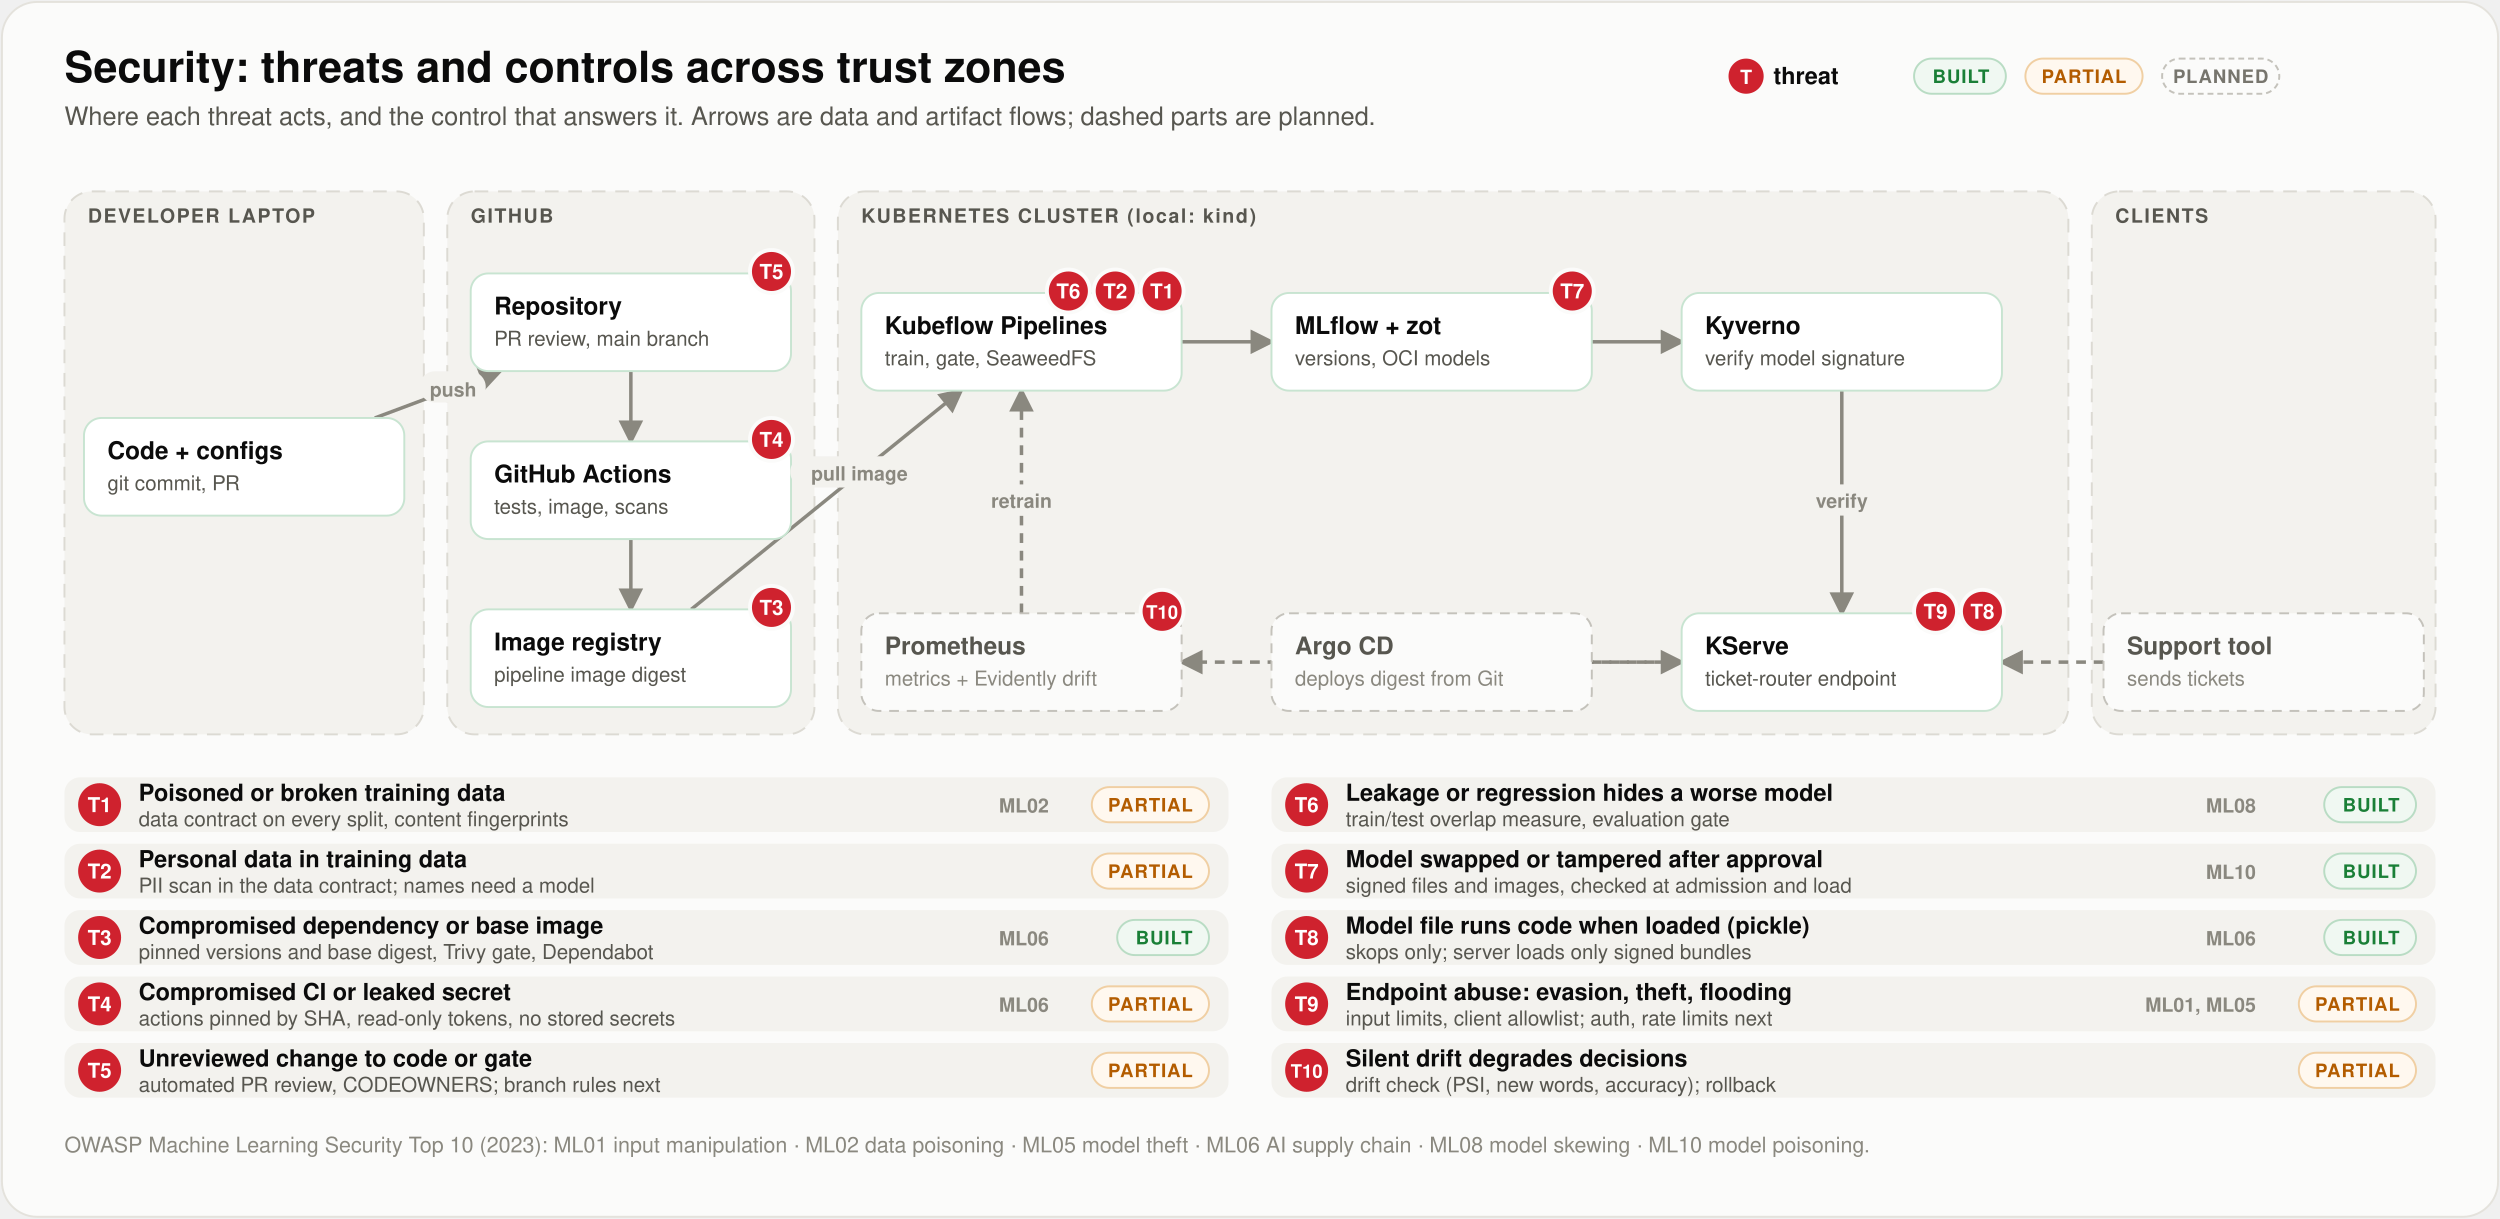
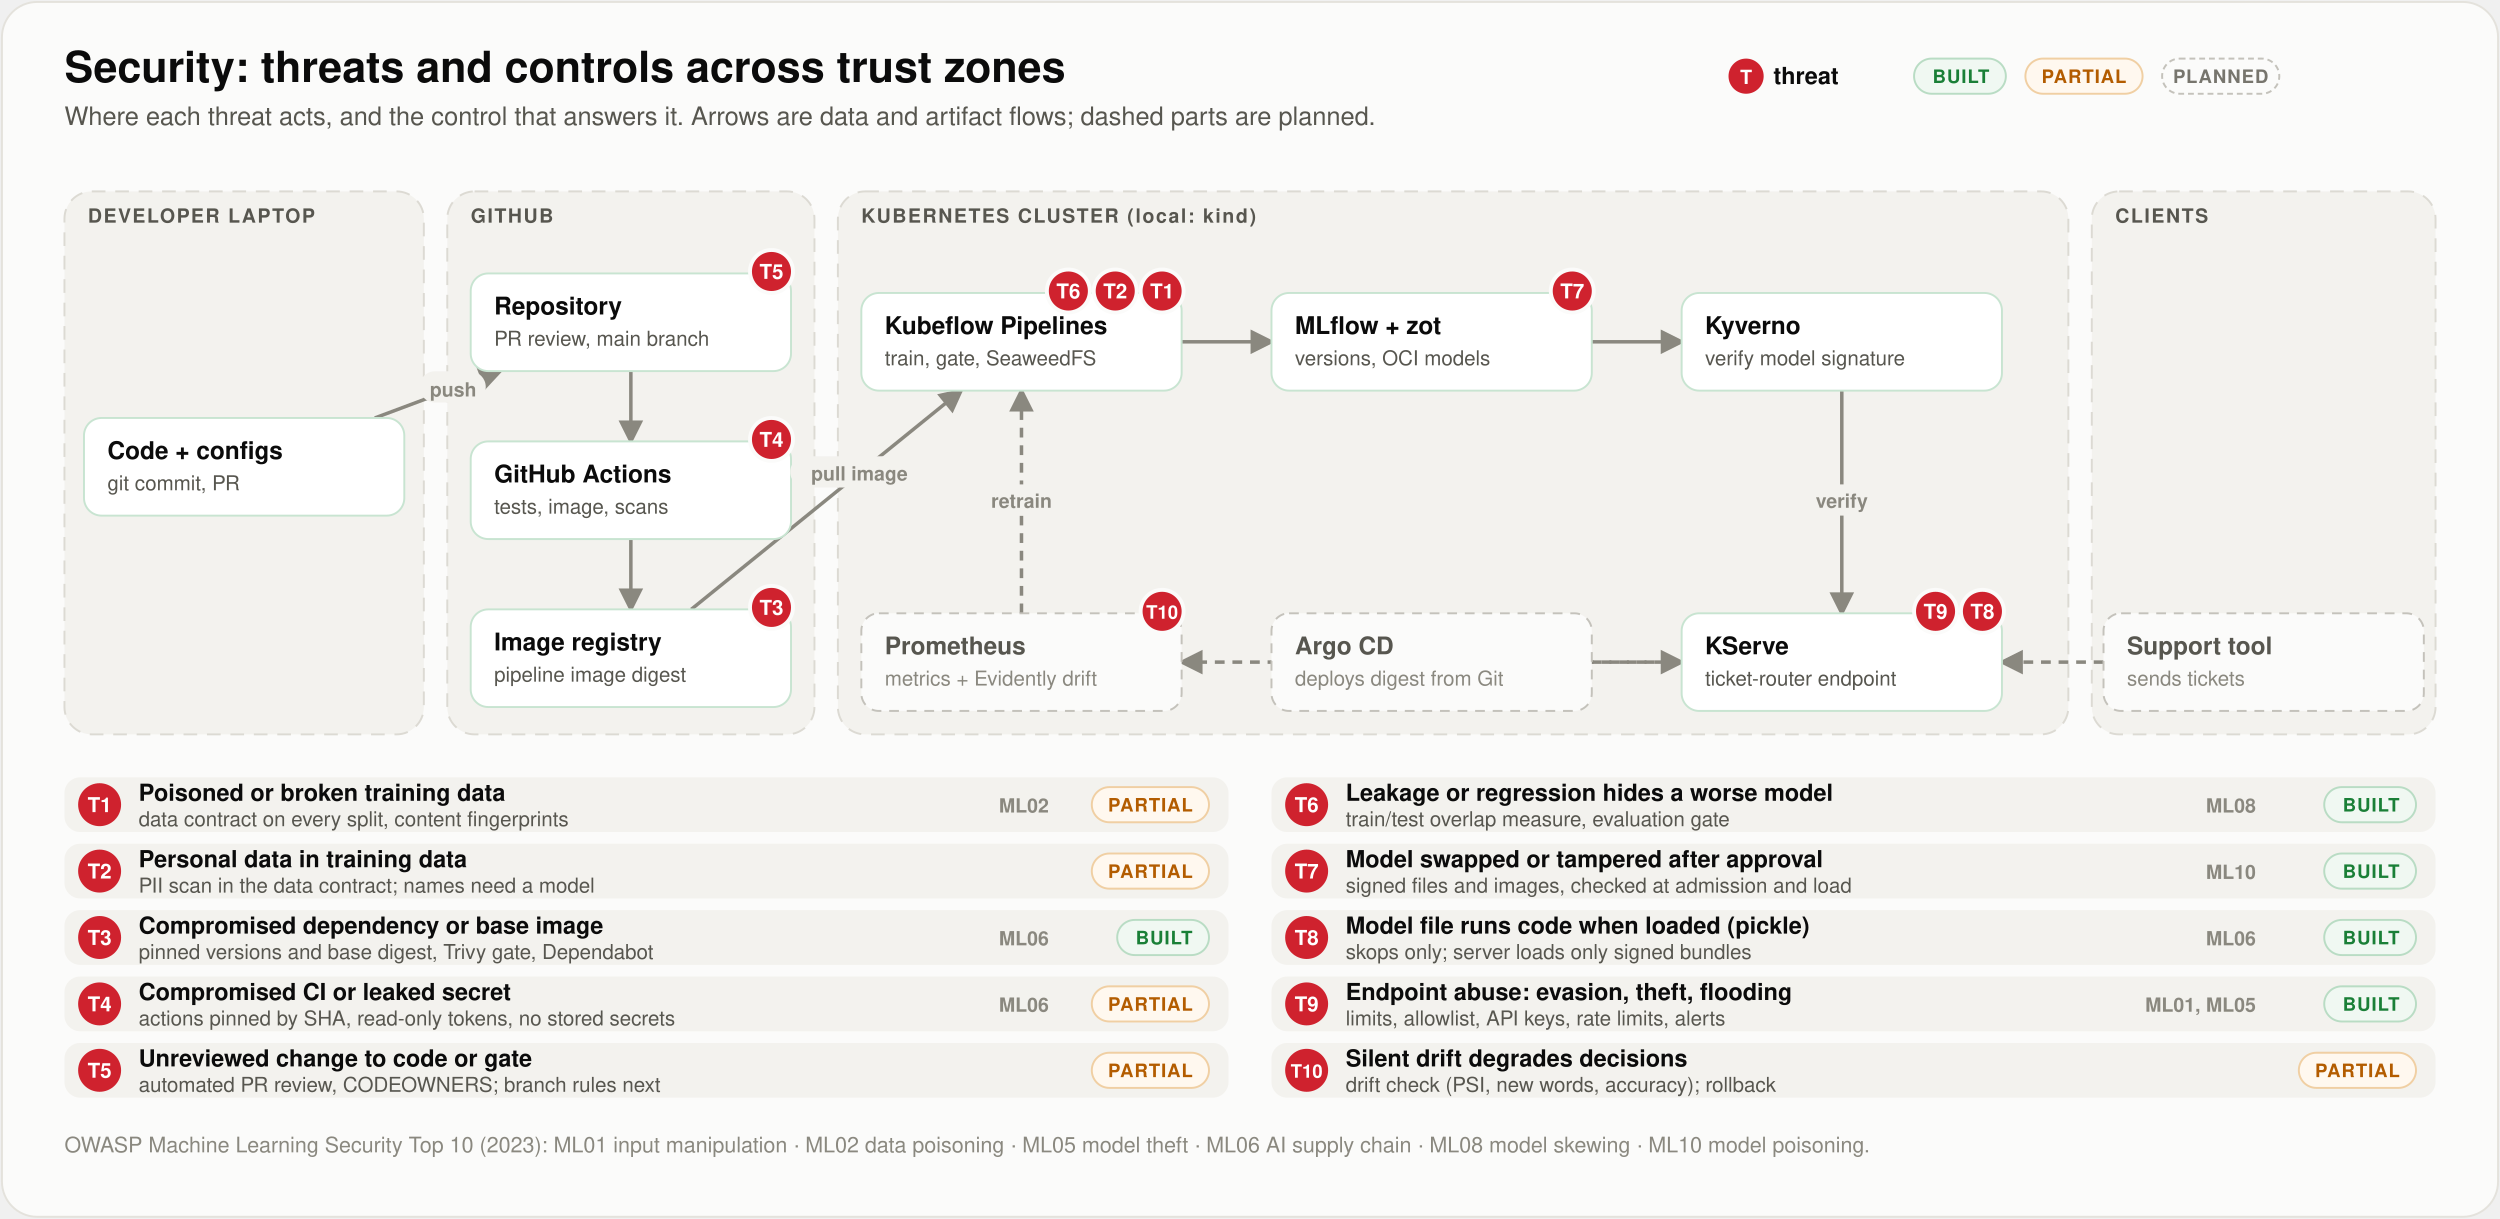
<svg xmlns="http://www.w3.org/2000/svg" width="1280" height="624" viewBox="0 0 1280 624" role="img" aria-labelledby="title desc" font-family="-apple-system, BlinkMacSystemFont, 'Segoe UI', Helvetica, Arial, sans-serif">
  <defs>
    <marker id="arrow" viewBox="0 0 10 10" refX="8.5" refY="5" markerWidth="7" markerHeight="7" orient="auto-start-reverse">
      <path d="M0 0 L10 5 L0 10 z" fill="#8a887f" />
    </marker>
  </defs>
  <rect x="1" y="1" width="1278" height="622" rx="18" fill="#fbfbfa" stroke="#e4e2dc" />
  <text x="33" y="42" font-size="22" font-weight="700" fill="#0b0b0b" text-anchor="start">Security: threats and controls across trust zones</text>
  <text x="33" y="64" font-size="13" font-weight="400" fill="#57564f" text-anchor="start">Where each threat acts, and the control that answers it. Arrows are data and artifact flows; dashed parts are planned.</text>
  <rect x="980" y="30" width="47" height="18" rx="9" fill="#f0f8f2" stroke="#b9dcc4" />
  <text x="1004" y="42.5" font-size="9.5" font-weight="700" fill="#1a7f37" text-anchor="middle" letter-spacing="0.5">BUILT</text>
  <rect x="1037" y="30" width="60" height="18" rx="9" fill="#fff8ef" stroke="#f0cfa3" />
  <text x="1067" y="42.5" font-size="9.5" font-weight="700" fill="#b35c00" text-anchor="middle" letter-spacing="0.5">PARTIAL</text>
  <rect x="1107" y="30" width="60" height="18" rx="9" fill="#fbfbfa" stroke="#c4c2bb" stroke-dasharray="3 2" />
  <text x="1137" y="42.5" font-size="9.5" font-weight="700" fill="#77756d" text-anchor="middle" letter-spacing="0.5">PLANNED</text>
  <circle cx="894" cy="39" r="9" fill="#cf222e" />
  <text x="894" y="43" font-size="10" font-weight="700" fill="#ffffff" text-anchor="middle">T</text>
  <text x="908" y="43" font-size="12" font-weight="600" fill="#0b0b0b" text-anchor="start">threat</text>
  <rect x="33" y="98" width="184" height="278" rx="14" fill="#f3f2ee" stroke="#dcdad3" stroke-dasharray="7 5" />
  <text x="45" y="114" font-size="10" font-weight="700" fill="#57564f" text-anchor="start" letter-spacing="0.8">DEVELOPER LAPTOP</text>
  <rect x="229" y="98" width="188" height="278" rx="14" fill="#f3f2ee" stroke="#dcdad3" stroke-dasharray="7 5" />
  <text x="241" y="114" font-size="10" font-weight="700" fill="#57564f" text-anchor="start" letter-spacing="0.8">GITHUB</text>
  <rect x="429" y="98" width="630" height="278" rx="14" fill="#f3f2ee" stroke="#dcdad3" stroke-dasharray="7 5" />
  <text x="441" y="114" font-size="10" font-weight="700" fill="#57564f" text-anchor="start" letter-spacing="0.8">KUBERNETES CLUSTER  (local: kind)</text>
  <rect x="1071" y="98" width="176" height="278" rx="14" fill="#f3f2ee" stroke="#dcdad3" stroke-dasharray="7 5" />
  <text x="1083" y="114" font-size="10" font-weight="700" fill="#57564f" text-anchor="start" letter-spacing="0.8">CLIENTS</text>
  <line x1="191.9" y1="214.0" x2="256.1" y2="190.0" stroke="#8a887f" stroke-width="1.8" marker-end="url(#arrow)" />
  <line x1="323.0" y1="190.0" x2="323.0" y2="226.0" stroke="#8a887f" stroke-width="1.8" marker-end="url(#arrow)" />
  <line x1="323.0" y1="276.0" x2="323.0" y2="312.0" stroke="#8a887f" stroke-width="1.8" marker-end="url(#arrow)" />
  <line x1="353.9" y1="312.0" x2="492.1" y2="200.0" stroke="#8a887f" stroke-width="1.8" marker-end="url(#arrow)" />
  <line x1="605.0" y1="175.0" x2="651.0" y2="175.0" stroke="#8a887f" stroke-width="1.8" marker-end="url(#arrow)" />
  <line x1="815.0" y1="175.0" x2="861.0" y2="175.0" stroke="#8a887f" stroke-width="1.8" marker-end="url(#arrow)" />
  <line x1="815.0" y1="339.0" x2="861.0" y2="339.0" stroke="#8a887f" stroke-width="1.8" stroke-dasharray="5 4" marker-end="url(#arrow)" />
  <line x1="943.0" y1="200.0" x2="943.0" y2="314.0" stroke="#8a887f" stroke-width="1.8" marker-end="url(#arrow)" />
  <line x1="1077.0" y1="339.0" x2="1025.0" y2="339.0" stroke="#8a887f" stroke-width="1.8" stroke-dasharray="5 4" marker-end="url(#arrow)" />
  <line x1="861.0" y1="339.0" x2="605.0" y2="339.0" stroke="#8a887f" stroke-width="1.8" stroke-dasharray="5 4" marker-end="url(#arrow)" />
  <line x1="523.0" y1="314.0" x2="523.0" y2="200.0" stroke="#8a887f" stroke-width="1.8" stroke-dasharray="5 4" marker-end="url(#arrow)" />
  <rect x="43" y="214" width="164" height="50" rx="9" fill="#ffffff" stroke="#c8e4d1" />
  <text x="55" y="235" font-size="12.5" font-weight="600" fill="#0b0b0b" text-anchor="start">Code + configs</text>
  <text x="55" y="251" font-size="10.5" font-weight="400" fill="#57564f" text-anchor="start">git commit, PR</text>
  <rect x="241" y="140" width="164" height="50" rx="9" fill="#ffffff" stroke="#c8e4d1" />
  <text x="253" y="161" font-size="12.5" font-weight="600" fill="#0b0b0b" text-anchor="start">Repository</text>
  <text x="253" y="177" font-size="10.5" font-weight="400" fill="#57564f" text-anchor="start">PR review, main branch</text>
  <rect x="241" y="226" width="164" height="50" rx="9" fill="#ffffff" stroke="#c8e4d1" />
  <text x="253" y="247" font-size="12.5" font-weight="600" fill="#0b0b0b" text-anchor="start">GitHub Actions</text>
  <text x="253" y="263" font-size="10.5" font-weight="400" fill="#57564f" text-anchor="start">tests, image, scans</text>
  <rect x="241" y="312" width="164" height="50" rx="9" fill="#ffffff" stroke="#c8e4d1" />
  <text x="253" y="333" font-size="12.5" font-weight="600" fill="#0b0b0b" text-anchor="start">Image registry</text>
  <text x="253" y="349" font-size="10.5" font-weight="400" fill="#57564f" text-anchor="start">pipeline image digest</text>
  <rect x="441" y="150" width="164" height="50" rx="9" fill="#ffffff" stroke="#c8e4d1" />
  <text x="453" y="171" font-size="12.5" font-weight="600" fill="#0b0b0b" text-anchor="start">Kubeflow Pipelines</text>
  <text x="453" y="187" font-size="10.5" font-weight="400" fill="#57564f" text-anchor="start">train, gate, SeaweedFS</text>
  <rect x="651" y="150" width="164" height="50" rx="9" fill="#ffffff" stroke="#c8e4d1" />
  <text x="663" y="171" font-size="12.5" font-weight="600" fill="#0b0b0b" text-anchor="start">MLflow + zot</text>
  <text x="663" y="187" font-size="10.5" font-weight="400" fill="#57564f" text-anchor="start">versions, OCI models</text>
  <rect x="861" y="150" width="164" height="50" rx="9" fill="#ffffff" stroke="#c8e4d1" />
  <text x="873" y="171" font-size="12.5" font-weight="600" fill="#0b0b0b" text-anchor="start">Kyverno</text>
  <text x="873" y="187" font-size="10.5" font-weight="400" fill="#57564f" text-anchor="start">verify model signature</text>
  <rect x="441" y="314" width="164" height="50" rx="9" fill="#fbfbfa" stroke="#c4c2bb" stroke-dasharray="5 4" />
  <text x="453" y="335" font-size="12.5" font-weight="600" fill="#57564f" text-anchor="start">Prometheus</text>
  <text x="453" y="351" font-size="10.5" font-weight="400" fill="#8a887f" text-anchor="start">metrics + Evidently drift</text>
  <rect x="651" y="314" width="164" height="50" rx="9" fill="#fbfbfa" stroke="#c4c2bb" stroke-dasharray="5 4" />
  <text x="663" y="335" font-size="12.5" font-weight="600" fill="#57564f" text-anchor="start">Argo CD</text>
  <text x="663" y="351" font-size="10.5" font-weight="400" fill="#8a887f" text-anchor="start">deploys digest from Git</text>
  <rect x="861" y="314" width="164" height="50" rx="9" fill="#ffffff" stroke="#c8e4d1" />
  <text x="873" y="335" font-size="12.5" font-weight="600" fill="#0b0b0b" text-anchor="start">KServe</text>
  <text x="873" y="351" font-size="10.5" font-weight="400" fill="#57564f" text-anchor="start">ticket-router endpoint</text>
  <rect x="1077" y="314" width="164" height="50" rx="9" fill="#fbfbfa" stroke="#c4c2bb" stroke-dasharray="5 4" />
  <text x="1089" y="335" font-size="12.5" font-weight="600" fill="#57564f" text-anchor="start">Support tool</text>
  <text x="1089" y="351" font-size="10.5" font-weight="400" fill="#8a887f" text-anchor="start">sends tickets</text>
  <rect x="214.7" y="190.1" width="34" height="16" rx="8" fill="#f3f2ee" />
  <text x="232" y="203" font-size="10" font-weight="600" fill="#8a887f" text-anchor="middle">push</text>
  <rect x="404.6" y="233.6" width="70" height="16" rx="8" fill="#f3f2ee" />
  <text x="440" y="246" font-size="10" font-weight="600" fill="#8a887f" text-anchor="middle">pull image</text>
  <rect x="920.0" y="248.0" width="46" height="16" rx="8" fill="#f3f2ee" />
  <text x="943" y="260" font-size="10" font-weight="600" fill="#8a887f" text-anchor="middle">verify</text>
  <rect x="497.0" y="248.0" width="52" height="16" rx="8" fill="#f3f2ee" />
  <text x="523" y="260" font-size="10" font-weight="600" fill="#8a887f" text-anchor="middle">retrain</text>
  <circle cx="595" cy="149" r="11" fill="#cf222e" stroke="#fbfbfa" stroke-width="2" />
  <text x="595" y="152.8" font-size="10.5" font-weight="700" fill="#ffffff" text-anchor="middle">T1</text>
  <circle cx="571" cy="149" r="11" fill="#cf222e" stroke="#fbfbfa" stroke-width="2" />
  <text x="571" y="152.8" font-size="10.5" font-weight="700" fill="#ffffff" text-anchor="middle">T2</text>
  <circle cx="395" cy="311" r="11" fill="#cf222e" stroke="#fbfbfa" stroke-width="2" />
  <text x="395" y="314.8" font-size="10.5" font-weight="700" fill="#ffffff" text-anchor="middle">T3</text>
  <circle cx="395" cy="225" r="11" fill="#cf222e" stroke="#fbfbfa" stroke-width="2" />
  <text x="395" y="228.8" font-size="10.5" font-weight="700" fill="#ffffff" text-anchor="middle">T4</text>
  <circle cx="395" cy="139" r="11" fill="#cf222e" stroke="#fbfbfa" stroke-width="2" />
  <text x="395" y="142.8" font-size="10.5" font-weight="700" fill="#ffffff" text-anchor="middle">T5</text>
  <circle cx="547" cy="149" r="11" fill="#cf222e" stroke="#fbfbfa" stroke-width="2" />
  <text x="547" y="152.8" font-size="10.5" font-weight="700" fill="#ffffff" text-anchor="middle">T6</text>
  <circle cx="805" cy="149" r="11" fill="#cf222e" stroke="#fbfbfa" stroke-width="2" />
  <text x="805" y="152.8" font-size="10.5" font-weight="700" fill="#ffffff" text-anchor="middle">T7</text>
  <circle cx="1015" cy="313" r="11" fill="#cf222e" stroke="#fbfbfa" stroke-width="2" />
  <text x="1015" y="316.8" font-size="10.5" font-weight="700" fill="#ffffff" text-anchor="middle">T8</text>
  <circle cx="991" cy="313" r="11" fill="#cf222e" stroke="#fbfbfa" stroke-width="2" />
  <text x="991" y="316.8" font-size="10.5" font-weight="700" fill="#ffffff" text-anchor="middle">T9</text>
  <circle cx="595" cy="313" r="11" fill="#cf222e" stroke="#fbfbfa" stroke-width="2" />
  <text x="595" y="316.8" font-size="9.5" font-weight="700" fill="#ffffff" text-anchor="middle">T10</text>
  <rect x="33" y="398" width="596" height="28" rx="8" fill="#f3f2ee" />
  <circle cx="51" cy="412" r="11" fill="#cf222e" />
  <text x="51" y="415.8" font-size="10.5" font-weight="700" fill="#ffffff" text-anchor="middle">T1</text>
  <text x="71" y="410" font-size="12" font-weight="650" fill="#0b0b0b" text-anchor="start">Poisoned or broken training data</text>
  <text x="71" y="423" font-size="10.5" font-weight="400" fill="#57564f" text-anchor="start">data contract on every split, content fingerprints</text>
  <text x="537" y="416" font-size="10" font-weight="600" fill="#8a887f" text-anchor="end">ML02</text>
  <rect x="559" y="403" width="60" height="18" rx="9" fill="#fff8ef" stroke="#f0cfa3" />
  <text x="589" y="415.5" font-size="9.5" font-weight="700" fill="#b35c00" text-anchor="middle" letter-spacing="0.5">PARTIAL</text>
  <rect x="33" y="432" width="596" height="28" rx="8" fill="#f3f2ee" />
  <circle cx="51" cy="446" r="11" fill="#cf222e" />
  <text x="51" y="449.8" font-size="10.5" font-weight="700" fill="#ffffff" text-anchor="middle">T2</text>
  <text x="71" y="444" font-size="12" font-weight="650" fill="#0b0b0b" text-anchor="start">Personal data in training data</text>
  <text x="71" y="457" font-size="10.5" font-weight="400" fill="#57564f" text-anchor="start">PII scan in the data contract; names need a model</text>
  <text x="537" y="450" font-size="10" font-weight="600" fill="#8a887f" text-anchor="end" />
  <rect x="559" y="437" width="60" height="18" rx="9" fill="#fff8ef" stroke="#f0cfa3" />
  <text x="589" y="449.5" font-size="9.5" font-weight="700" fill="#b35c00" text-anchor="middle" letter-spacing="0.5">PARTIAL</text>
  <rect x="33" y="466" width="596" height="28" rx="8" fill="#f3f2ee" />
  <circle cx="51" cy="480" r="11" fill="#cf222e" />
  <text x="51" y="483.8" font-size="10.5" font-weight="700" fill="#ffffff" text-anchor="middle">T3</text>
  <text x="71" y="478" font-size="12" font-weight="650" fill="#0b0b0b" text-anchor="start">Compromised dependency or base image</text>
  <text x="71" y="491" font-size="10.5" font-weight="400" fill="#57564f" text-anchor="start">pinned versions and base digest, Trivy gate, Dependabot</text>
  <text x="537" y="484" font-size="10" font-weight="600" fill="#8a887f" text-anchor="end">ML06</text>
  <rect x="572" y="471" width="47" height="18" rx="9" fill="#f0f8f2" stroke="#b9dcc4" />
  <text x="596" y="483.5" font-size="9.5" font-weight="700" fill="#1a7f37" text-anchor="middle" letter-spacing="0.5">BUILT</text>
  <rect x="33" y="500" width="596" height="28" rx="8" fill="#f3f2ee" />
  <circle cx="51" cy="514" r="11" fill="#cf222e" />
  <text x="51" y="517.8" font-size="10.5" font-weight="700" fill="#ffffff" text-anchor="middle">T4</text>
  <text x="71" y="512" font-size="12" font-weight="650" fill="#0b0b0b" text-anchor="start">Compromised CI or leaked secret</text>
  <text x="71" y="525" font-size="10.5" font-weight="400" fill="#57564f" text-anchor="start">actions pinned by SHA, read-only tokens, no stored secrets</text>
  <text x="537" y="518" font-size="10" font-weight="600" fill="#8a887f" text-anchor="end">ML06</text>
  <rect x="559" y="505" width="60" height="18" rx="9" fill="#fff8ef" stroke="#f0cfa3" />
  <text x="589" y="517.5" font-size="9.5" font-weight="700" fill="#b35c00" text-anchor="middle" letter-spacing="0.5">PARTIAL</text>
  <rect x="33" y="534" width="596" height="28" rx="8" fill="#f3f2ee" />
  <circle cx="51" cy="548" r="11" fill="#cf222e" />
  <text x="51" y="551.8" font-size="10.5" font-weight="700" fill="#ffffff" text-anchor="middle">T5</text>
  <text x="71" y="546" font-size="12" font-weight="650" fill="#0b0b0b" text-anchor="start">Unreviewed change to code or gate</text>
  <text x="71" y="559" font-size="10.5" font-weight="400" fill="#57564f" text-anchor="start">automated PR review, CODEOWNERS; branch rules next</text>
  <text x="537" y="552" font-size="10" font-weight="600" fill="#8a887f" text-anchor="end" />
  <rect x="559" y="539" width="60" height="18" rx="9" fill="#fff8ef" stroke="#f0cfa3" />
  <text x="589" y="551.5" font-size="9.5" font-weight="700" fill="#b35c00" text-anchor="middle" letter-spacing="0.5">PARTIAL</text>
  <rect x="651" y="398" width="596" height="28" rx="8" fill="#f3f2ee" />
  <circle cx="669" cy="412" r="11" fill="#cf222e" />
  <text x="669" y="415.8" font-size="10.5" font-weight="700" fill="#ffffff" text-anchor="middle">T6</text>
  <text x="689" y="410" font-size="12" font-weight="650" fill="#0b0b0b" text-anchor="start">Leakage or regression hides a worse model</text>
  <text x="689" y="423" font-size="10.5" font-weight="400" fill="#57564f" text-anchor="start">train/test overlap measure, evaluation gate</text>
  <text x="1155" y="416" font-size="10" font-weight="600" fill="#8a887f" text-anchor="end">ML08</text>
  <rect x="1190" y="403" width="47" height="18" rx="9" fill="#f0f8f2" stroke="#b9dcc4" />
  <text x="1214" y="415.5" font-size="9.5" font-weight="700" fill="#1a7f37" text-anchor="middle" letter-spacing="0.5">BUILT</text>
  <rect x="651" y="432" width="596" height="28" rx="8" fill="#f3f2ee" />
  <circle cx="669" cy="446" r="11" fill="#cf222e" />
  <text x="669" y="449.8" font-size="10.5" font-weight="700" fill="#ffffff" text-anchor="middle">T7</text>
  <text x="689" y="444" font-size="12" font-weight="650" fill="#0b0b0b" text-anchor="start">Model swapped or tampered after approval</text>
  <text x="689" y="457" font-size="10.5" font-weight="400" fill="#57564f" text-anchor="start">signed files and images, checked at admission and load</text>
  <text x="1155" y="450" font-size="10" font-weight="600" fill="#8a887f" text-anchor="end">ML10</text>
  <rect x="1190" y="437" width="47" height="18" rx="9" fill="#f0f8f2" stroke="#b9dcc4" />
  <text x="1214" y="449.5" font-size="9.5" font-weight="700" fill="#1a7f37" text-anchor="middle" letter-spacing="0.5">BUILT</text>
  <rect x="651" y="466" width="596" height="28" rx="8" fill="#f3f2ee" />
  <circle cx="669" cy="480" r="11" fill="#cf222e" />
  <text x="669" y="483.8" font-size="10.5" font-weight="700" fill="#ffffff" text-anchor="middle">T8</text>
  <text x="689" y="478" font-size="12" font-weight="650" fill="#0b0b0b" text-anchor="start">Model file runs code when loaded (pickle)</text>
  <text x="689" y="491" font-size="10.5" font-weight="400" fill="#57564f" text-anchor="start">skops only; server loads only signed bundles</text>
  <text x="1155" y="484" font-size="10" font-weight="600" fill="#8a887f" text-anchor="end">ML06</text>
  <rect x="1190" y="471" width="47" height="18" rx="9" fill="#f0f8f2" stroke="#b9dcc4" />
  <text x="1214" y="483.5" font-size="9.5" font-weight="700" fill="#1a7f37" text-anchor="middle" letter-spacing="0.5">BUILT</text>
  <rect x="651" y="500" width="596" height="28" rx="8" fill="#f3f2ee" />
  <circle cx="669" cy="514" r="11" fill="#cf222e" />
  <text x="669" y="517.8" font-size="10.5" font-weight="700" fill="#ffffff" text-anchor="middle">T9</text>
  <text x="689" y="512" font-size="12" font-weight="650" fill="#0b0b0b" text-anchor="start">Endpoint abuse: evasion, theft, flooding</text>
-   <text x="689" y="525" font-size="10.5" font-weight="400" fill="#57564f" text-anchor="start">input limits, client allowlist; auth, rate limits next</text>
+   <text x="689" y="525" font-size="10.5" font-weight="400" fill="#57564f" text-anchor="start">limits, allowlist, API keys, rate limits, alerts</text>
  <text x="1155" y="518" font-size="10" font-weight="600" fill="#8a887f" text-anchor="end">ML01, ML05</text>
-   <rect x="1177" y="505" width="60" height="18" rx="9" fill="#fff8ef" stroke="#f0cfa3" />
-   <text x="1207" y="517.5" font-size="9.5" font-weight="700" fill="#b35c00" text-anchor="middle" letter-spacing="0.5">PARTIAL</text>
+   <rect x="1190" y="505" width="47" height="18" rx="9" fill="#f0f8f2" stroke="#b9dcc4" />
+   <text x="1214" y="517.5" font-size="9.5" font-weight="700" fill="#1a7f37" text-anchor="middle" letter-spacing="0.5">BUILT</text>
  <rect x="651" y="534" width="596" height="28" rx="8" fill="#f3f2ee" />
  <circle cx="669" cy="548" r="11" fill="#cf222e" />
  <text x="669" y="551.8" font-size="9.5" font-weight="700" fill="#ffffff" text-anchor="middle">T10</text>
  <text x="689" y="546" font-size="12" font-weight="650" fill="#0b0b0b" text-anchor="start">Silent drift degrades decisions</text>
  <text x="689" y="559" font-size="10.5" font-weight="400" fill="#57564f" text-anchor="start">drift check (PSI, new words, accuracy); rollback</text>
  <text x="1155" y="552" font-size="10" font-weight="600" fill="#8a887f" text-anchor="end" />
  <rect x="1177" y="539" width="60" height="18" rx="9" fill="#fff8ef" stroke="#f0cfa3" />
  <text x="1207" y="551.5" font-size="9.5" font-weight="700" fill="#b35c00" text-anchor="middle" letter-spacing="0.5">PARTIAL</text>
  <text x="33" y="590" font-size="11" font-weight="500" fill="#8a887f" text-anchor="start">OWASP Machine Learning Security Top 10 (2023): ML01 input manipulation · ML02 data poisoning · ML05 model theft · ML06 AI supply chain · ML08 model skewing · ML10 model poisoning.</text>
</svg>
